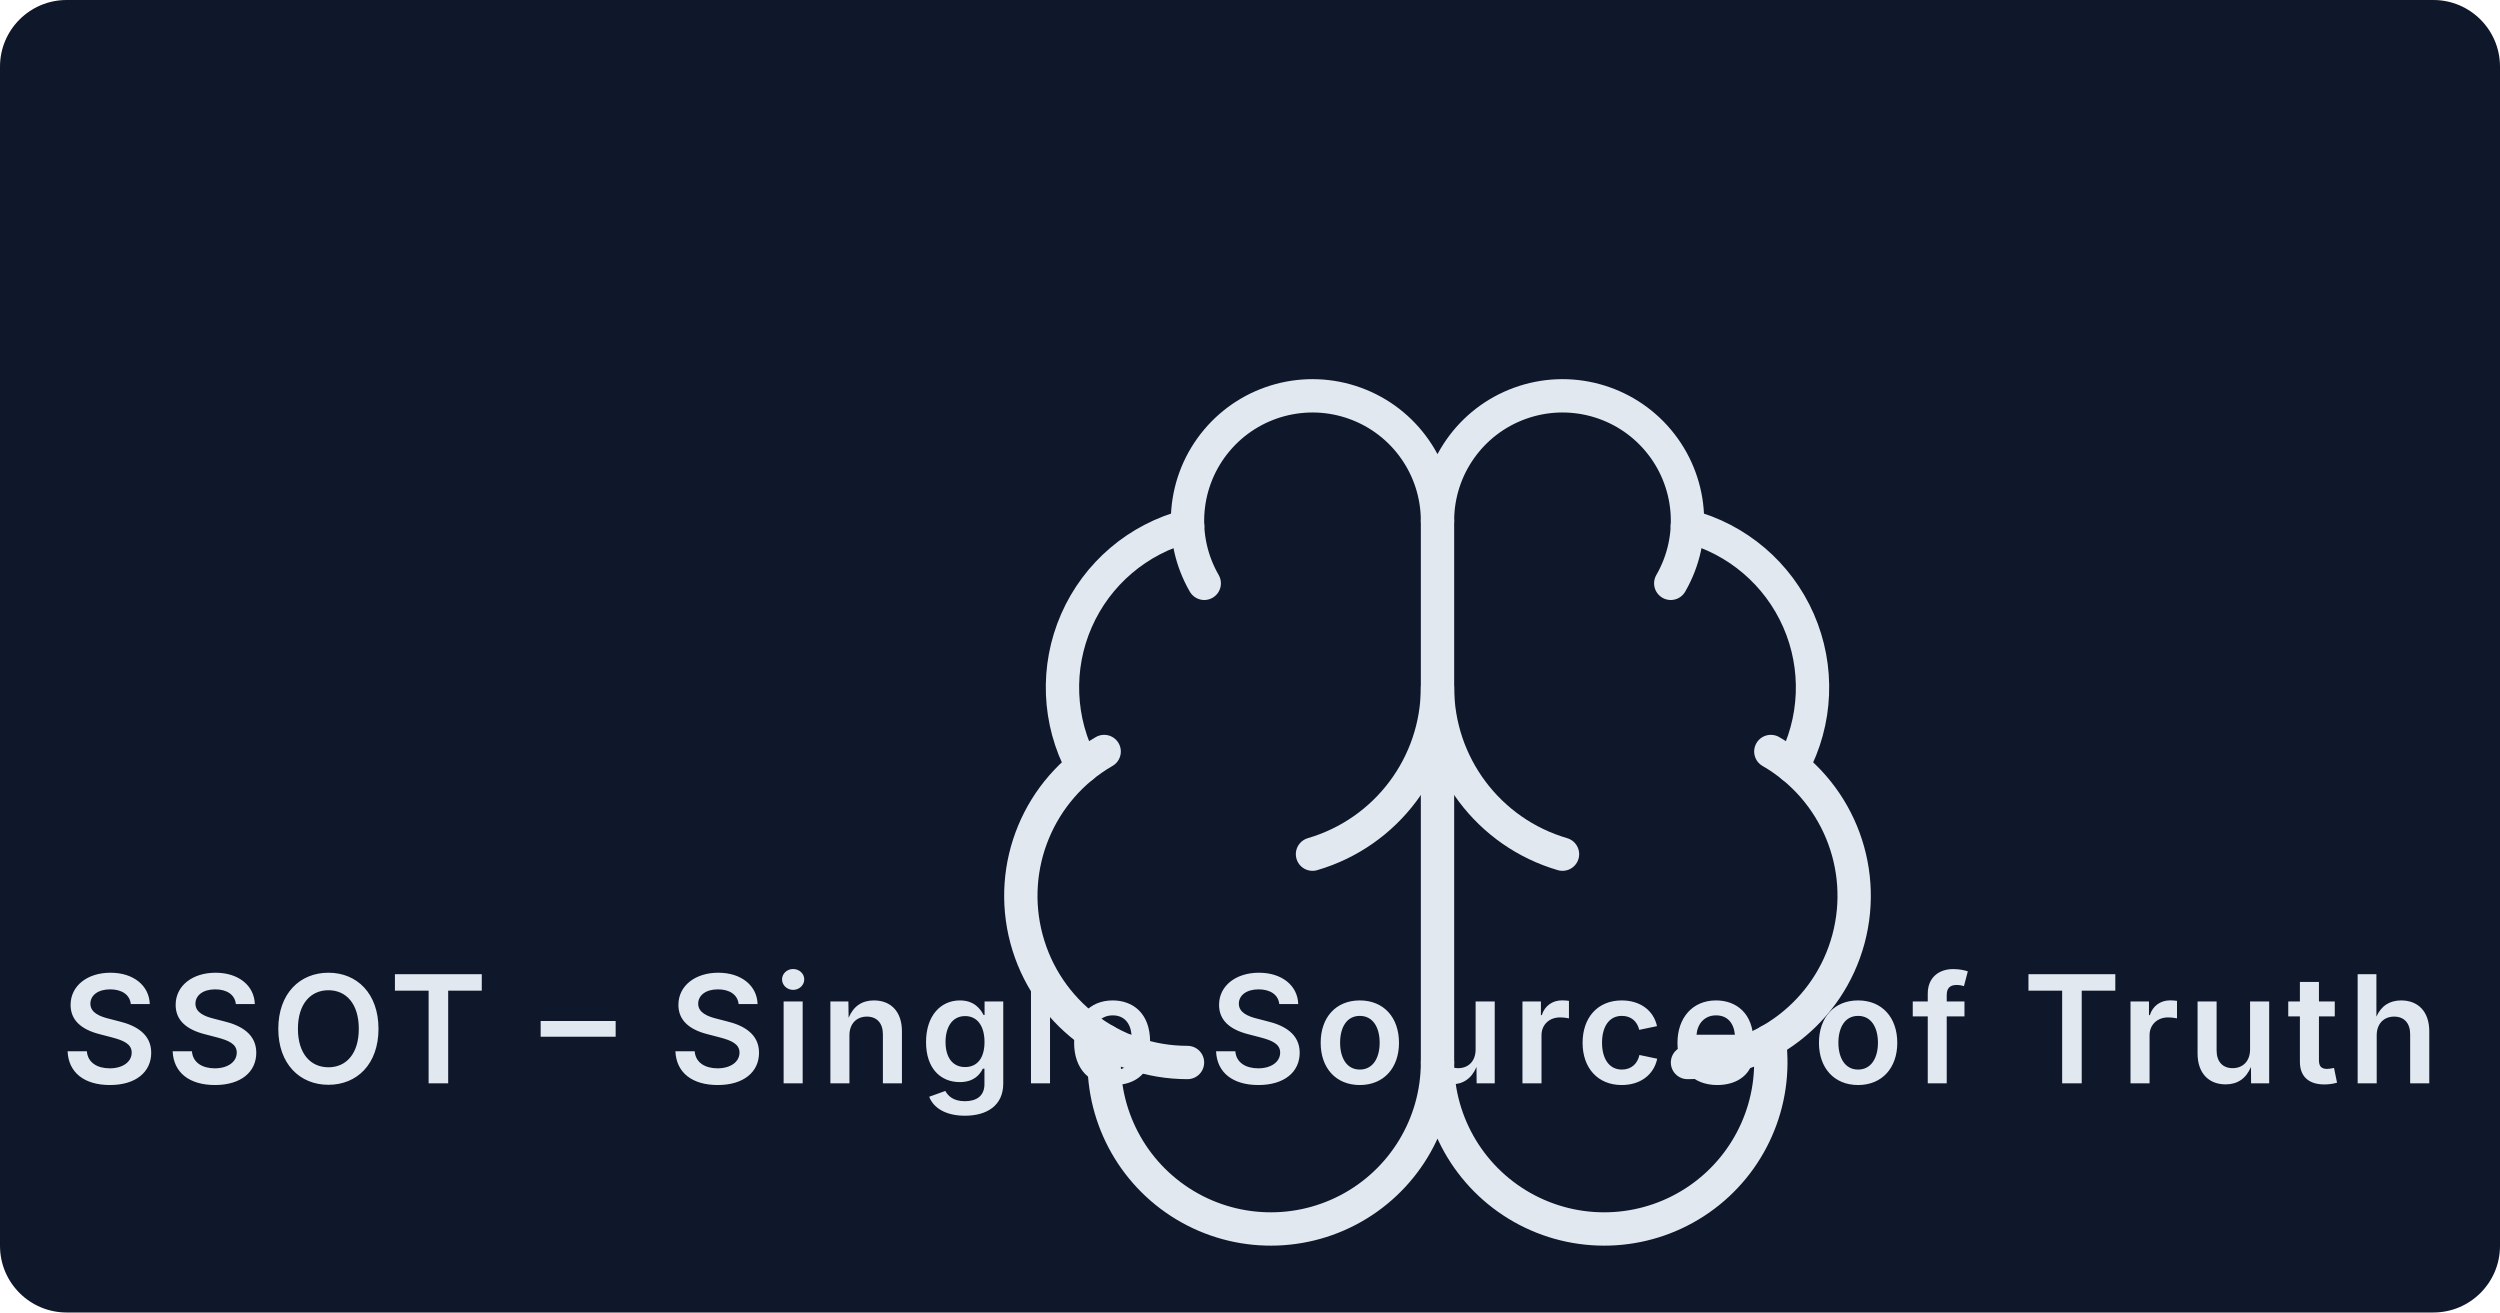
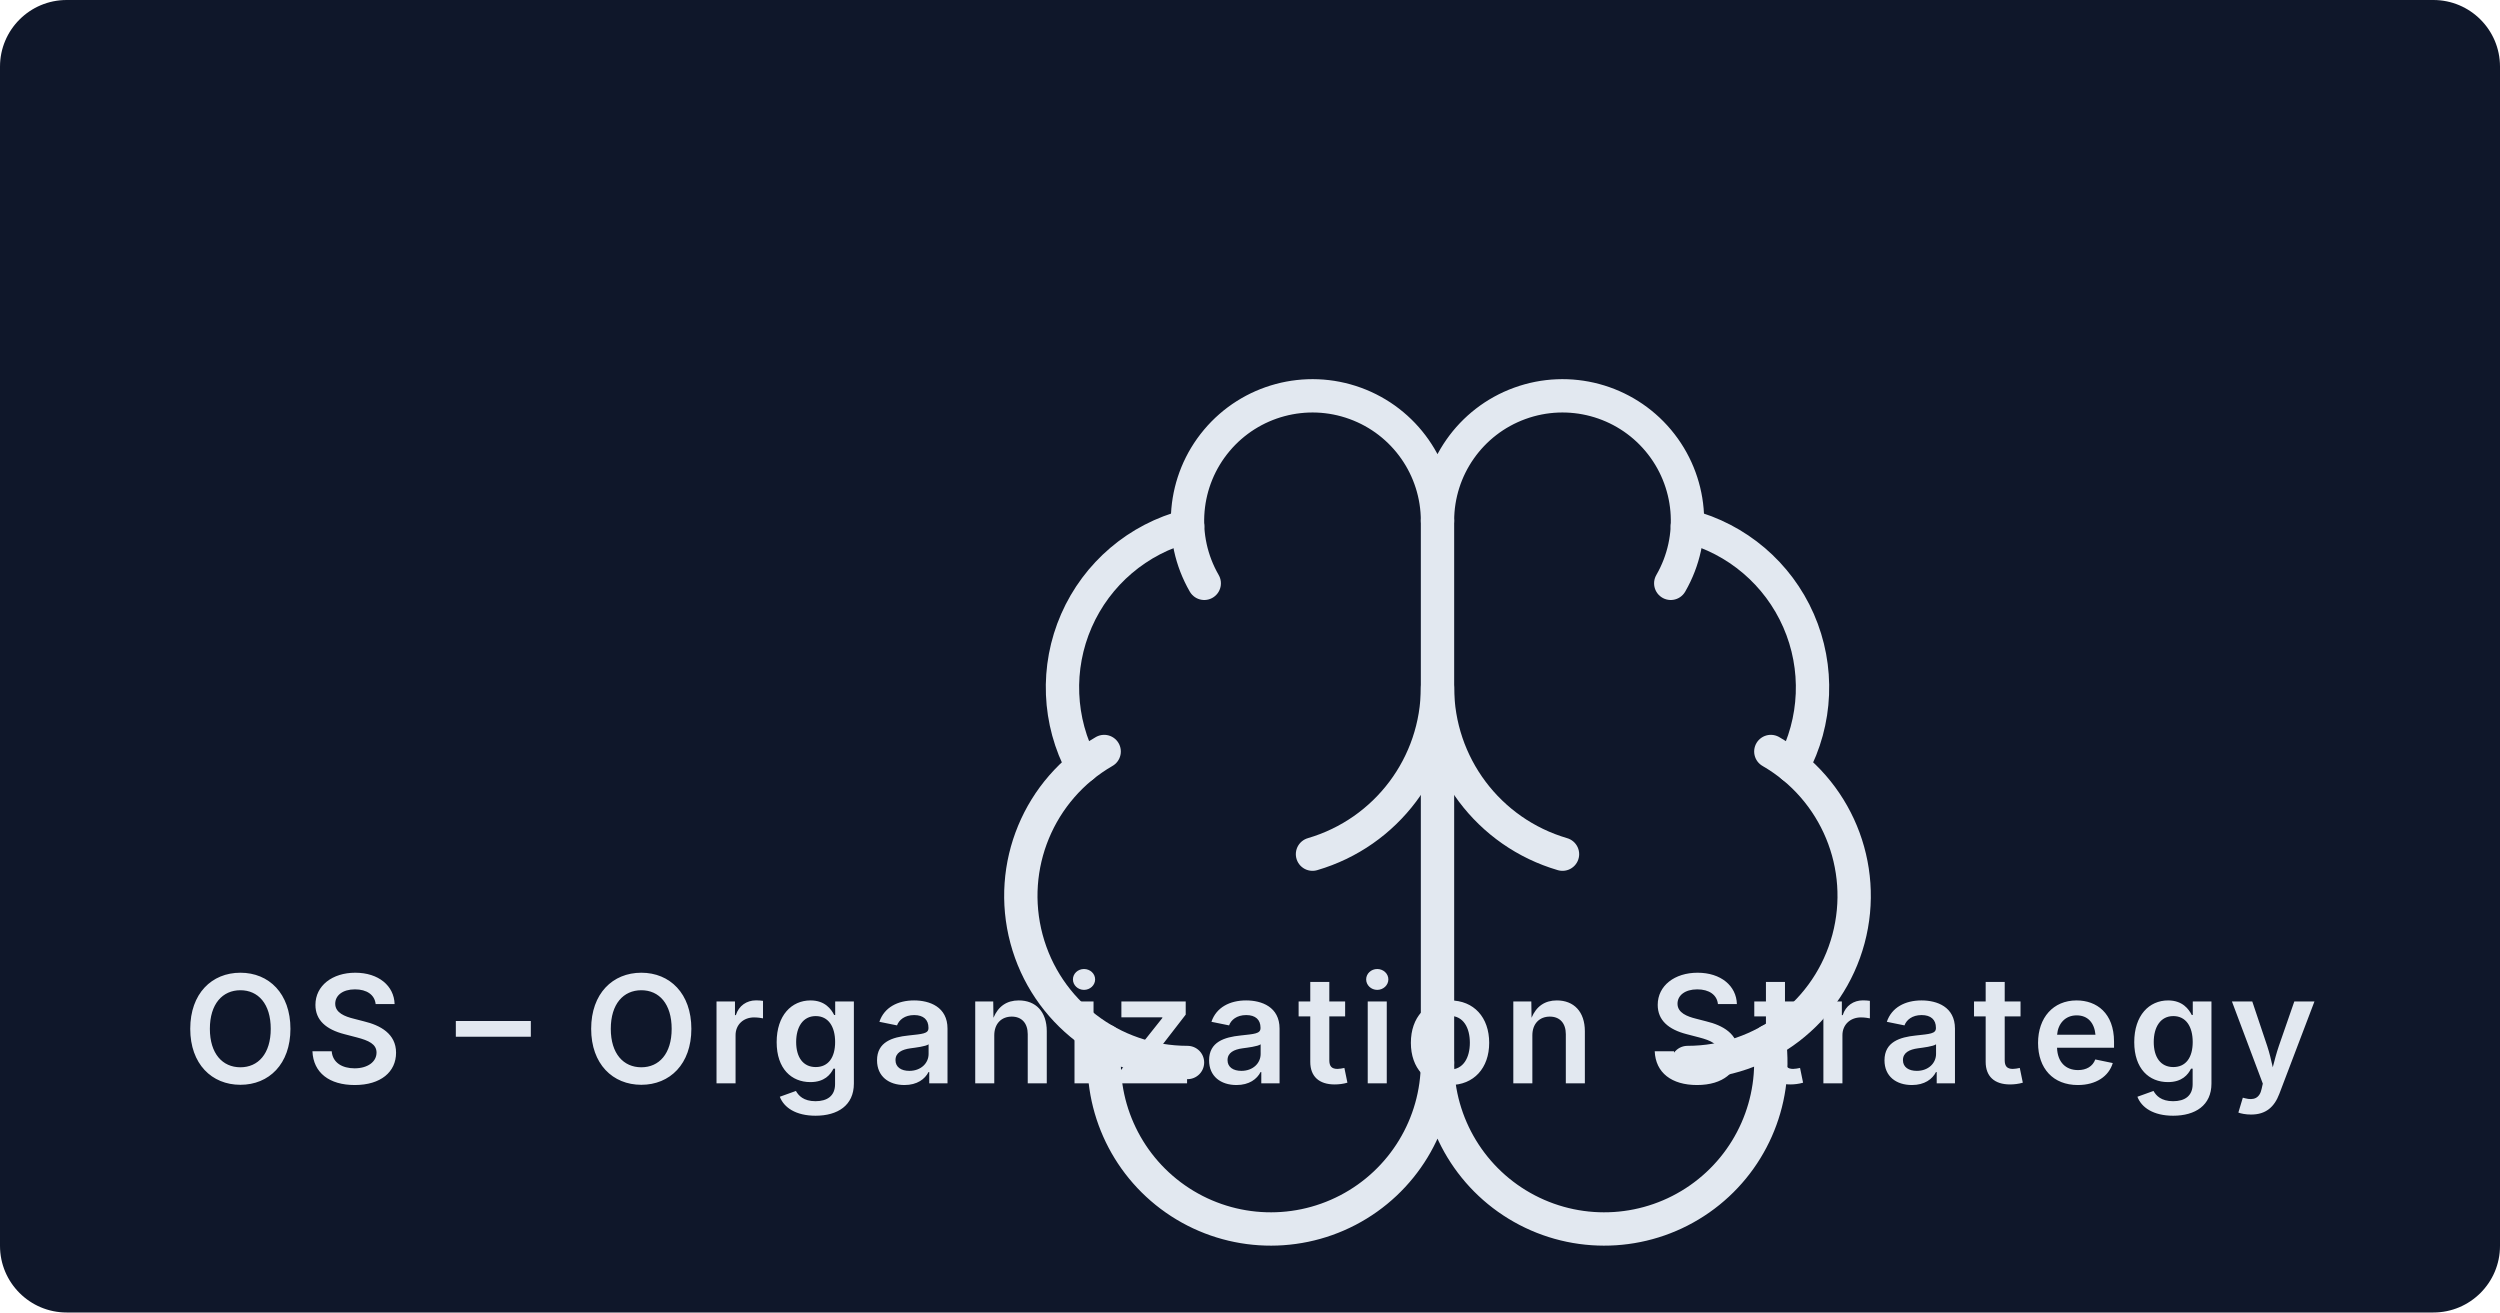
<svg xmlns="http://www.w3.org/2000/svg" width="1200" height="630" viewBox="0 0 1200 630">
  <rect width="1200" height="630" fill="#0f172a" rx="32" />
  <g transform="translate(450 150) scale(20)" fill="none" stroke="#e2e8f0" stroke-width="0.8" stroke-linecap="round" stroke-linejoin="round">
    <path d="M12 18V5" />
    <path d="M15 13a4.17 4.17 0 0 1-3-4 4.17 4.17 0 0 1-3 4" />
    <path d="M17.598 6.5A3 3 0 1 0 12 5a3 3 0 1 0-5.598 1.5" />
    <path d="M17.997 5.125a4 4 0 0 1 2.526 5.77" />
    <path d="M18 18a4 4 0 0 0 2-7.464" />
    <path d="M19.967 17.483A4 4 0 1 1 12 18a4 4 0 1 1-7.967-.517" />
    <path d="M6 18a4 4 0 0 1-2-7.464" />
    <path d="M6.003 5.125a4 4 0 0 0-2.526 5.77" />
  </g>
-   <text x="600" y="520" text-anchor="middle" fill="#e2e8f0" font-family="Inter, system-ui, -apple-system, BlinkMacSystemFont, 'Segoe UI', sans-serif" font-size="72" font-weight="600" letter-spacing="0.05em">SSOT – Single Source of Truth</text>
+   <text x="600" y="520" text-anchor="middle" fill="#e2e8f0" font-family="Inter, system-ui, -apple-system, BlinkMacSystemFont, 'Segoe UI', sans-serif" font-size="72" font-weight="600" letter-spacing="0.05em">OS – Organization Strategy</text>
</svg>
